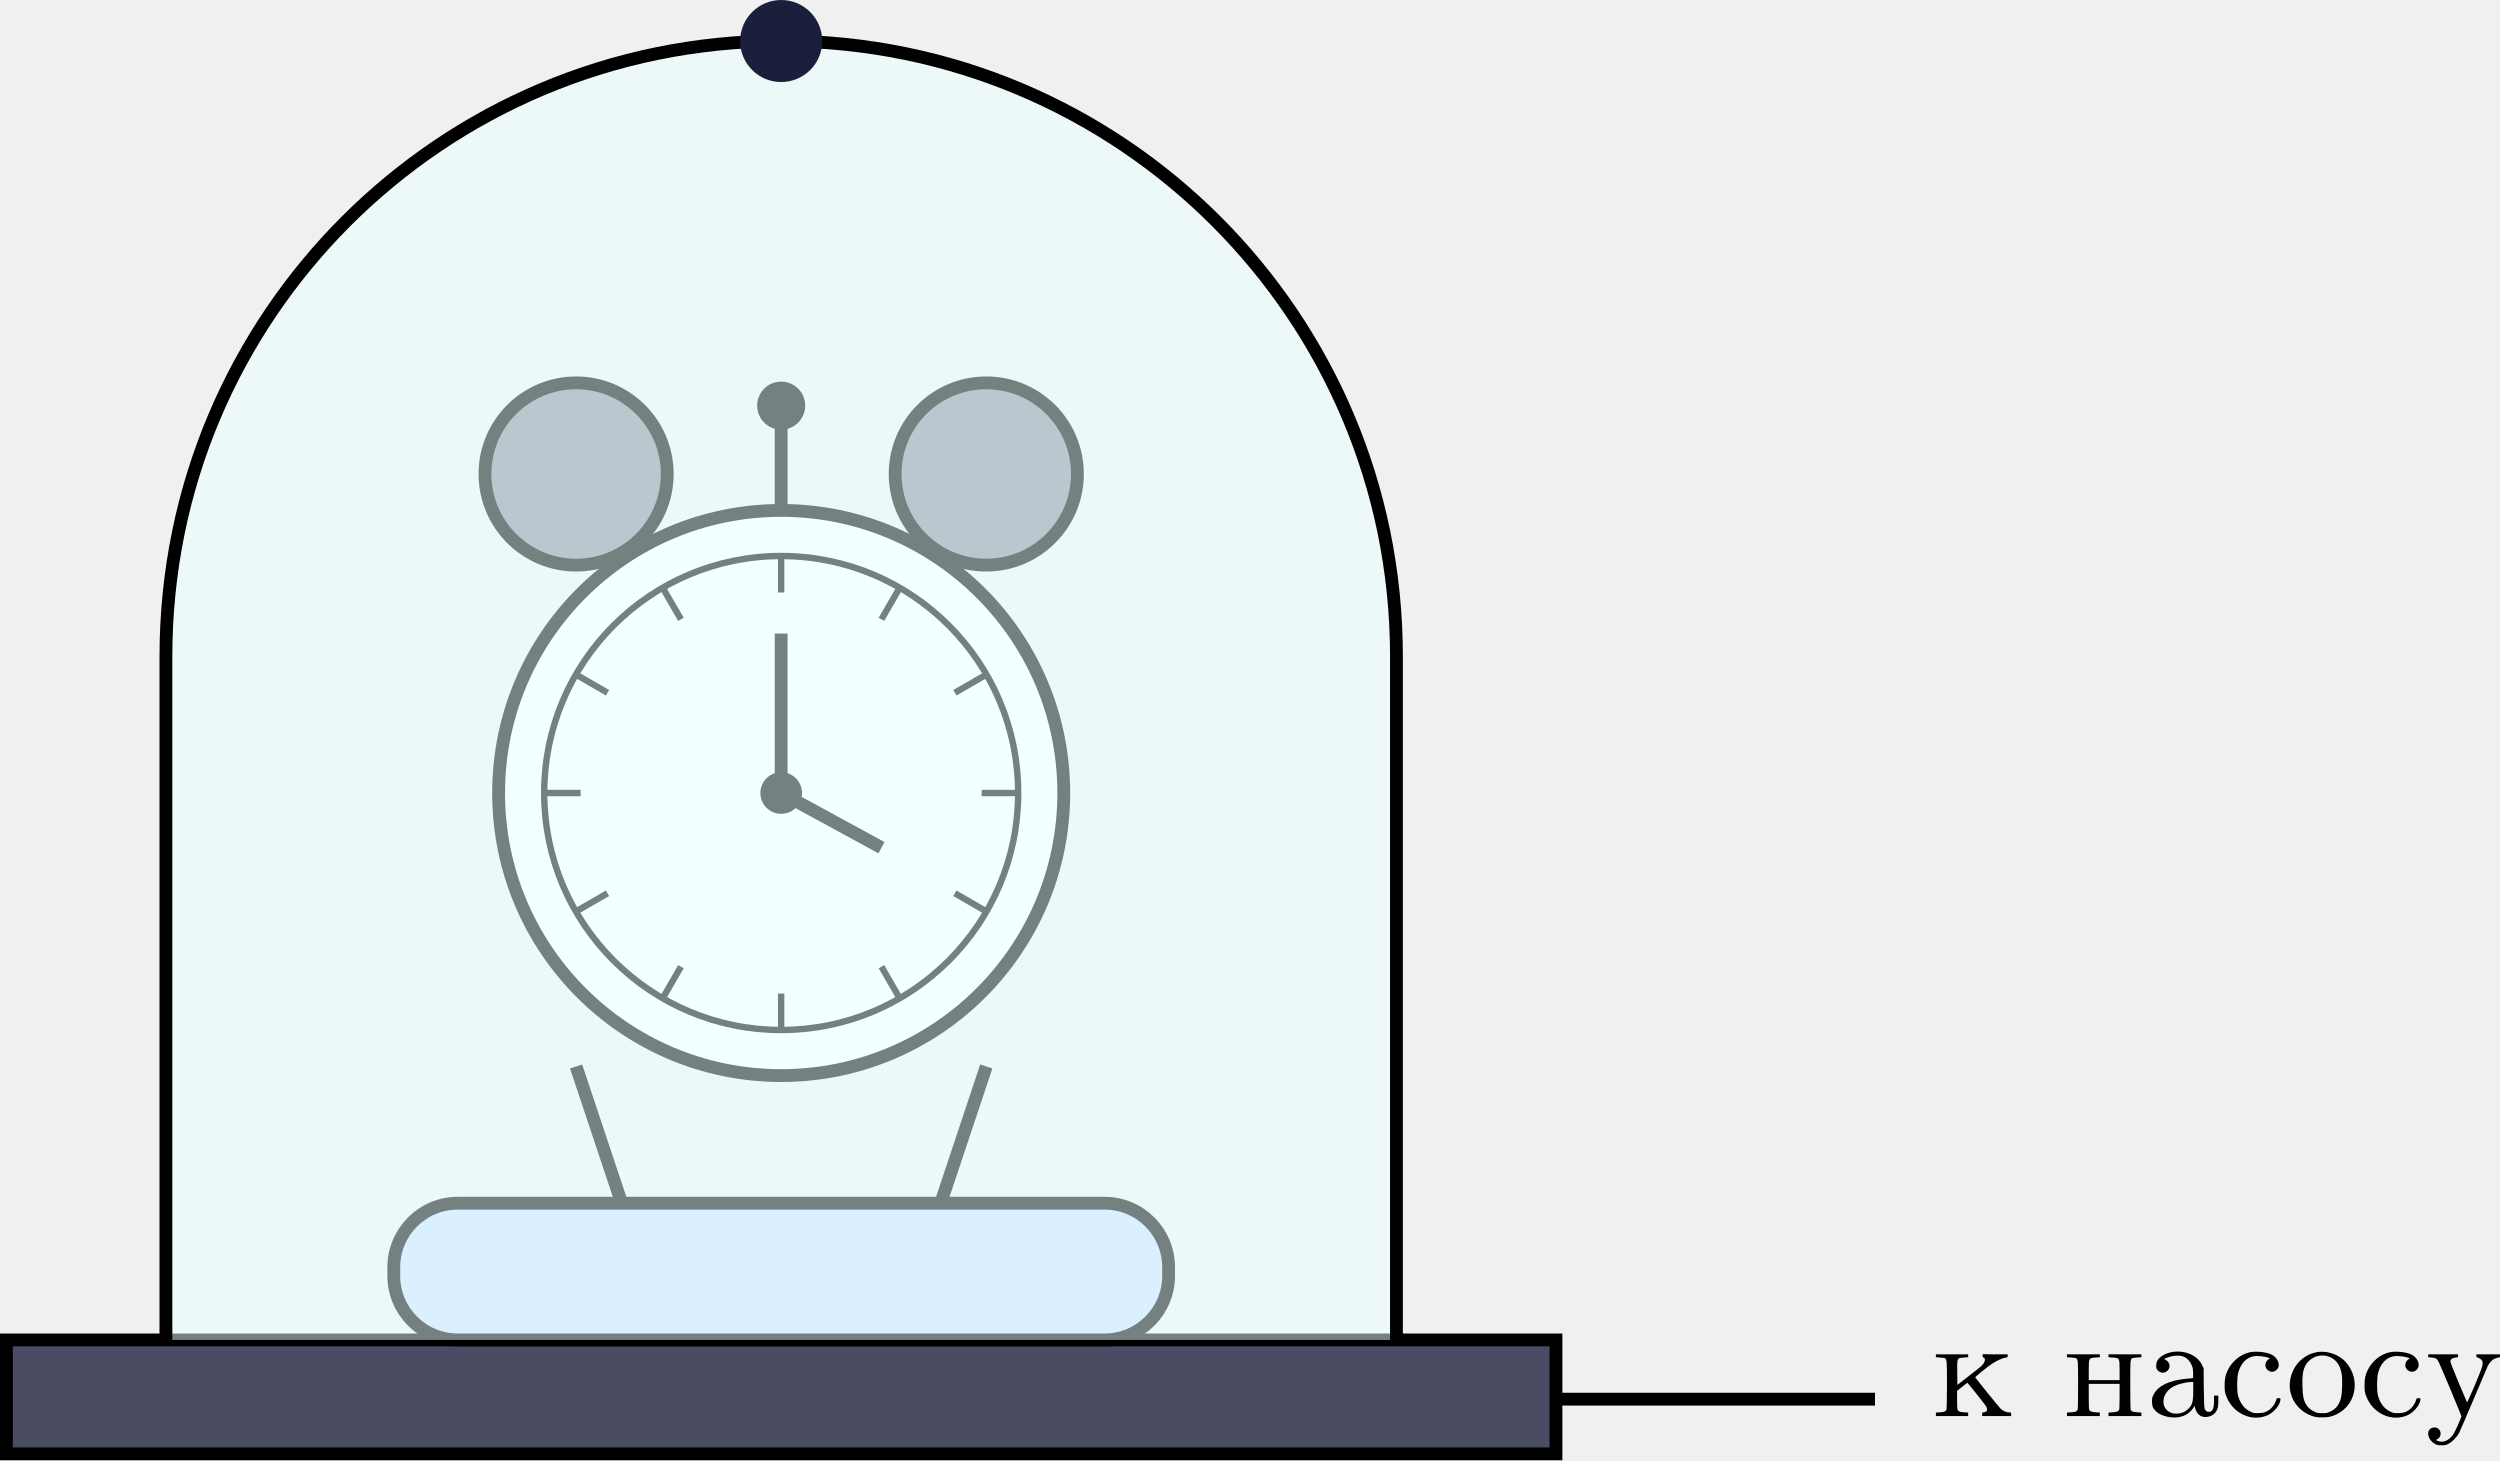
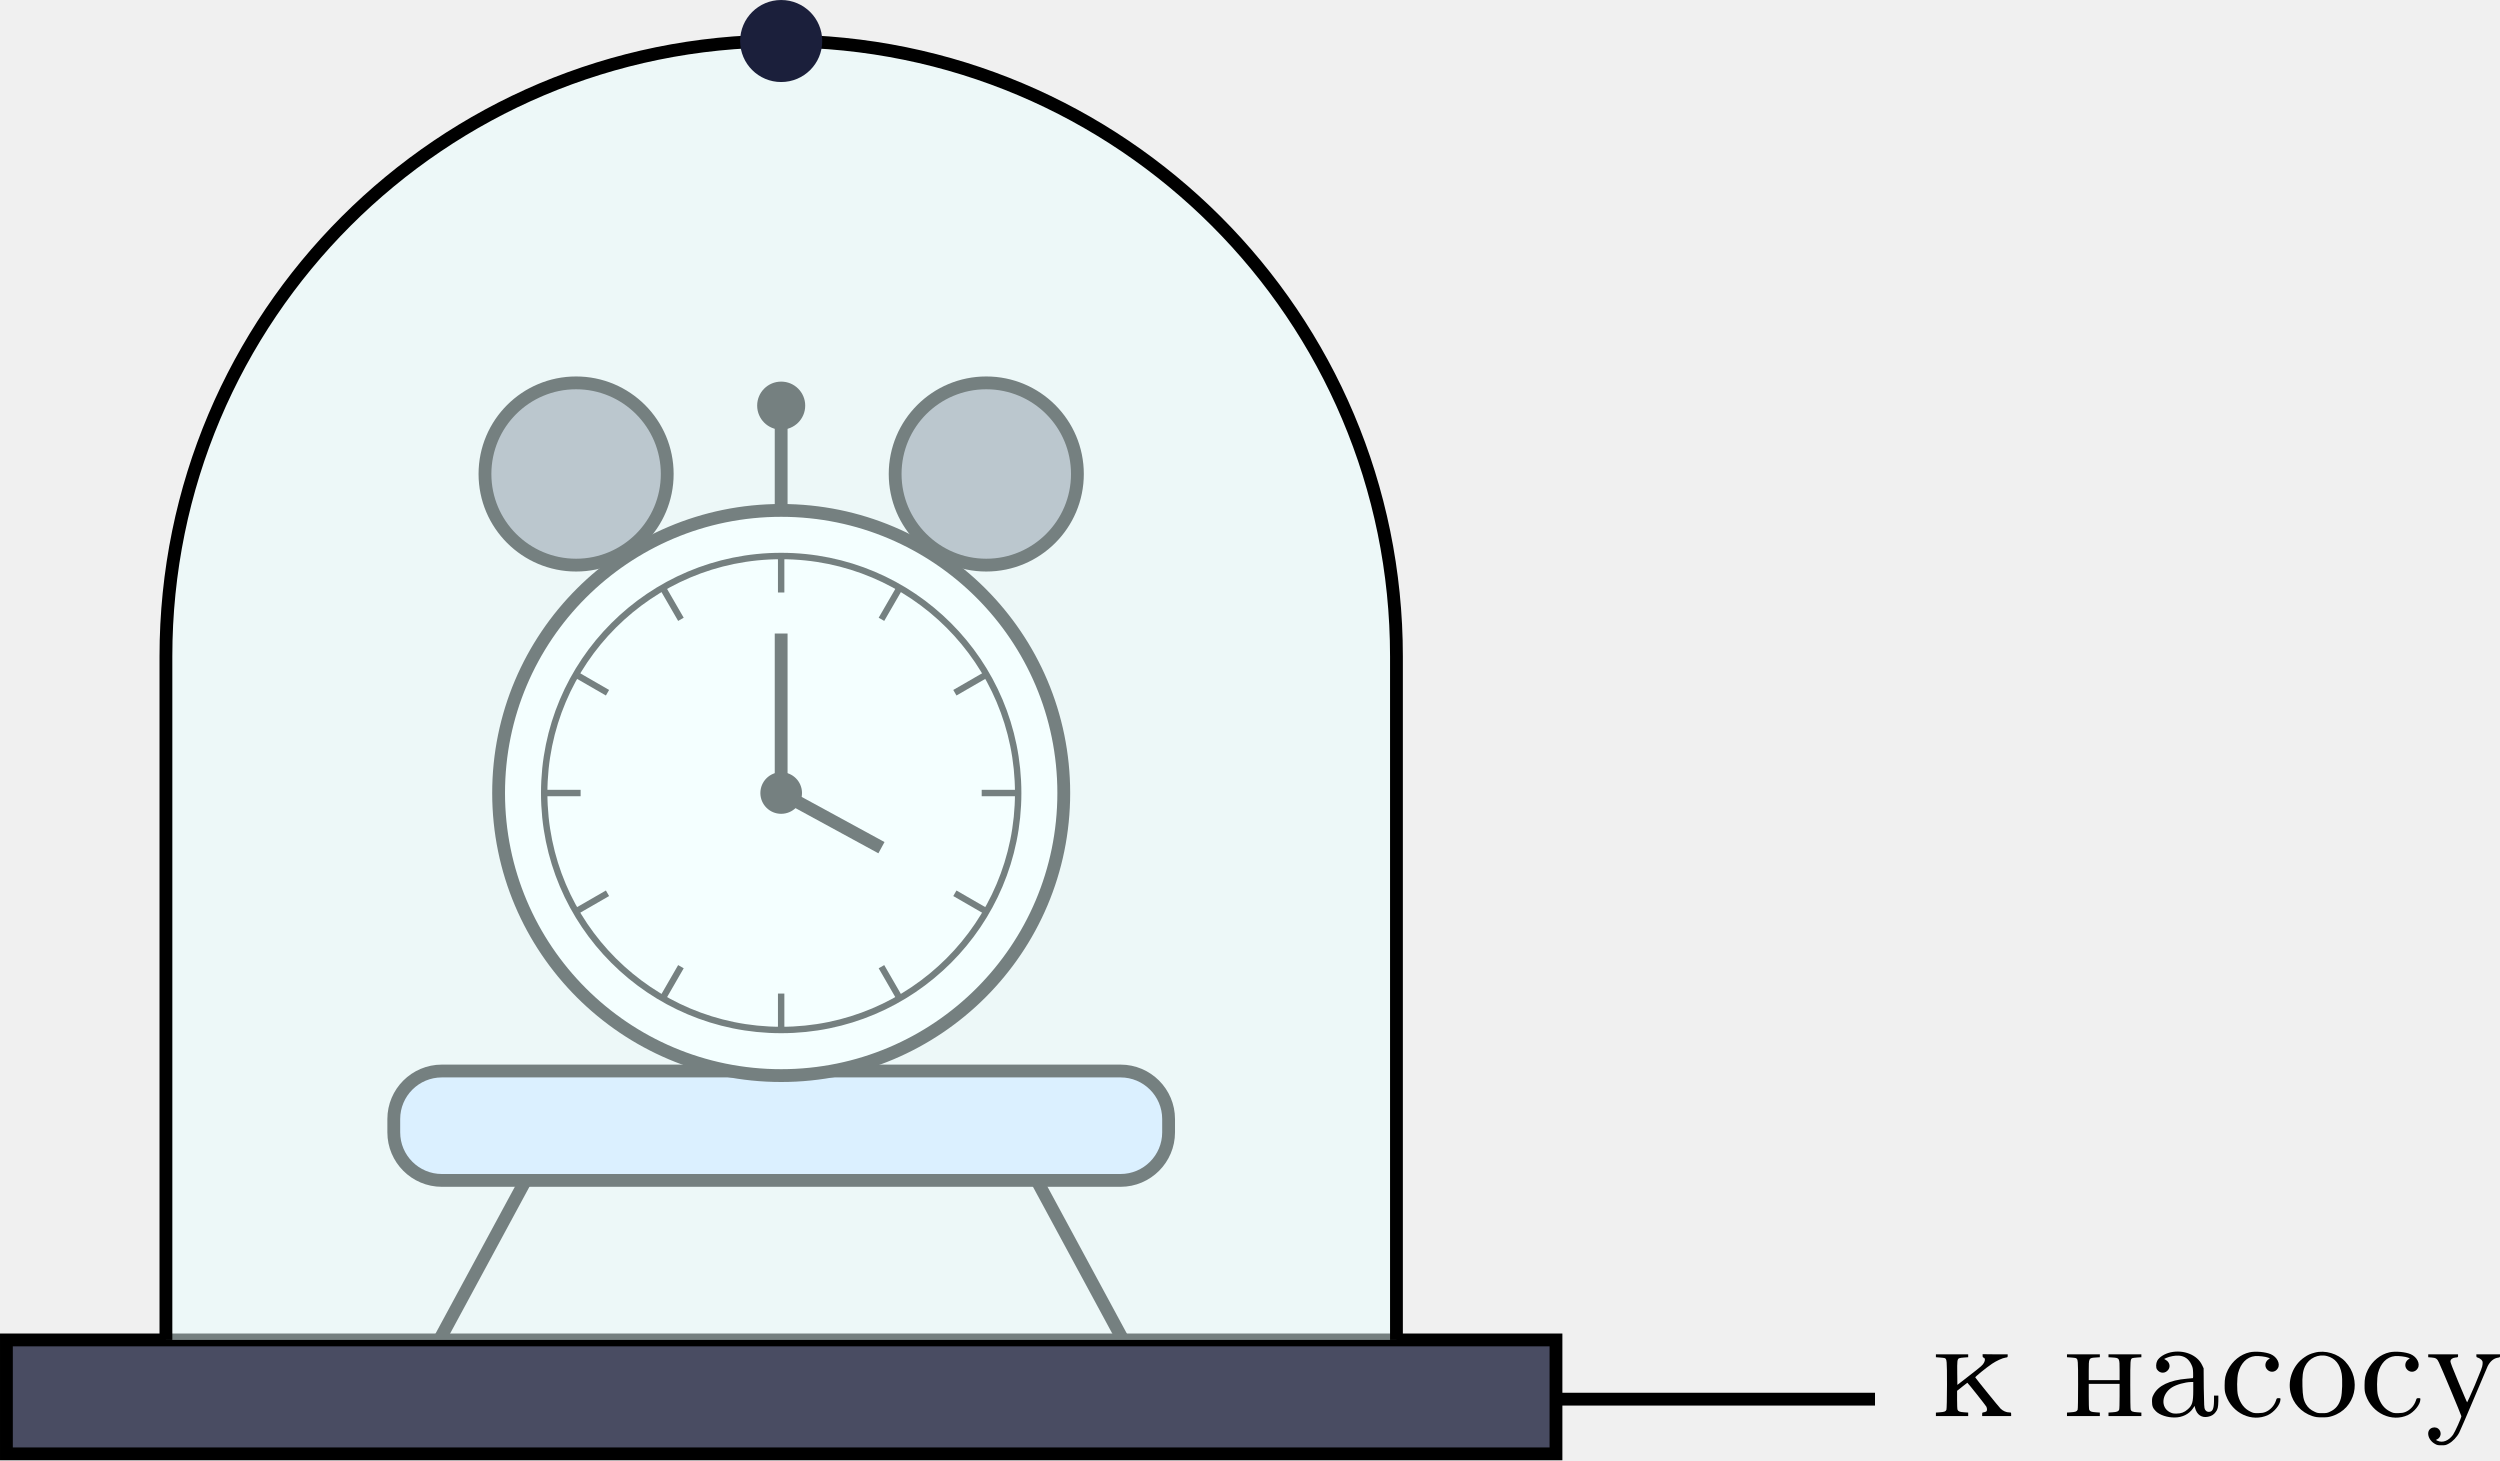
<svg xmlns="http://www.w3.org/2000/svg" xmlns:xlink="http://www.w3.org/1999/xlink" version="1.1" width="202.142pt" height="118.072pt" viewBox="-70.008 -70.008 155.494 90.824">
  <defs>
    <path id="g0-224" d="M1.56-3.972C1.175-3.882 .852-3.676 .726-3.443C.646-3.282 .637-3.031 .708-2.914C.888-2.636 1.246-2.636 1.426-2.905C1.56-3.102 1.488-3.362 1.273-3.488L1.157-3.56L1.291-3.622C1.515-3.721 1.847-3.784 2.071-3.766C2.43-3.739 2.69-3.56 2.851-3.21C2.932-3.04 2.95-2.977 2.959-2.69C2.968-2.511 2.959-2.367 2.95-2.367C2.932-2.367 2.762-2.349 2.573-2.331C1.497-2.242 .789-1.901 .502-1.345C.412-1.175 .403-1.121 .403-.915C.403-.628 .457-.493 .646-.305C.879-.072 1.363 .09 1.82 .081C2.277 .081 2.708-.126 2.95-.484L3.049-.637L3.084-.502C3.192-.09 3.497 .117 3.882 .036C4.089 0 4.25-.099 4.358-.251C4.492-.421 4.519-.547 4.528-.933V-1.282H4.394H4.259V-.933C4.25-.448 4.169-.269 3.936-.269C3.829-.269 3.757-.314 3.694-.421C3.649-.511 3.64-.655 3.622-1.748L3.613-2.977L3.515-3.183C3.219-3.811 2.376-4.151 1.56-3.972ZM2.968-1.587C2.968-.879 2.905-.664 2.618-.421C2.421-.242 2.206-.161 1.928-.161C1.722-.161 1.668-.17 1.506-.251C.933-.547 .995-1.372 1.632-1.784C1.91-1.964 2.457-2.116 2.824-2.125H2.968Z" />
    <path id="g0-234" d="M.269-3.757V-3.667L.511-3.649C.646-3.64 .789-3.622 .816-3.613C.95-3.551 .959-3.506 .959-1.946C.959-1.094 .941-.448 .924-.403C.888-.296 .798-.26 .52-.242L.269-.224V-.117V-.009H1.273H2.277V-.117V-.224L2.026-.242C1.748-.26 1.659-.296 1.614-.403C1.596-.448 1.587-.726 1.587-1.031V-1.578L1.901-1.829C2.071-1.964 2.215-2.071 2.224-2.08C2.251-2.08 3.353-.69 3.407-.592C3.461-.484 3.461-.341 3.407-.296C3.38-.278 3.309-.251 3.255-.242C3.156-.233 3.147-.224 3.147-.117V-.009H4.044H4.949V-.126C4.949-.233 4.94-.233 4.842-.233C4.645-.233 4.447-.323 4.295-.466C4.178-.583 2.798-2.286 2.717-2.412C2.699-2.448 3.371-2.995 3.766-3.264C4.035-3.443 4.42-3.622 4.591-3.64C4.725-3.658 4.734-3.667 4.734-3.757V-3.847H3.954L3.174-3.856V-3.757C3.174-3.685 3.192-3.658 3.237-3.64C3.335-3.613 3.344-3.479 3.264-3.335C3.174-3.174 3.156-3.147 2.322-2.502L1.605-1.946L1.596-2.672C1.587-3.434 1.596-3.542 1.713-3.604C1.748-3.622 1.892-3.64 2.026-3.649L2.277-3.667V-3.757V-3.847H1.273H.269Z" />
    <path id="g0-237" d="M.233-3.757V-3.667L.484-3.649C.619-3.64 .753-3.622 .78-3.613C.924-3.551 .924-3.506 .924-1.946C.924-1.094 .915-.448 .897-.403C.852-.296 .771-.26 .484-.242L.233-.224V-.117V-.009H1.255H2.277V-.117V-.224L2.026-.242C1.748-.26 1.659-.296 1.614-.403C1.596-.448 1.587-.825 1.587-1.246V-2.008H2.546H3.506V-1.246C3.506-.825 3.497-.448 3.479-.403C3.434-.296 3.344-.26 3.067-.242L2.815-.224V-.117V-.009H3.838H4.86V-.117V-.224L4.609-.242C4.322-.26 4.232-.296 4.196-.403C4.178-.448 4.169-1.094 4.169-1.946C4.169-3.506 4.169-3.551 4.304-3.613C4.34-3.622 4.474-3.64 4.609-3.649L4.86-3.667V-3.757V-3.847H3.838H2.815V-3.757V-3.667L3.067-3.649C3.506-3.622 3.506-3.622 3.506-2.833V-2.242H2.546H1.587V-2.833C1.587-3.622 1.587-3.622 2.026-3.649L2.277-3.667V-3.757V-3.847H1.255H.233Z" />
    <path id="g0-238" d="M1.829-3.954C1.551-3.882 1.39-3.811 1.175-3.658C.493-3.201 .134-2.295 .314-1.488C.466-.807 .986-.233 1.668-.009C1.901 .063 1.973 .072 2.286 .072C2.609 .072 2.681 .063 2.914-.009C4.358-.475 4.779-2.26 3.721-3.398C3.264-3.891 2.457-4.125 1.829-3.954ZM2.591-3.739C3.093-3.604 3.389-3.237 3.497-2.645C3.56-2.286 3.533-1.426 3.452-1.121C3.344-.708 3.129-.439 2.771-.278C2.609-.197 2.555-.188 2.286-.188C2.026-.188 1.973-.197 1.811-.278C1.569-.386 1.408-.529 1.282-.735C1.121-1.004 1.076-1.255 1.058-1.856C1.04-2.475 1.076-2.798 1.219-3.102C1.462-3.613 2.044-3.882 2.591-3.739Z" />
    <path id="g0-241" d="M1.865-3.972C1.3-3.847 .798-3.434 .52-2.887C.359-2.555 .314-2.349 .314-1.919C.314-1.587 .323-1.515 .395-1.3C.789-.17 2.017 .395 3.013-.072C3.389-.251 3.775-.717 3.784-1.022C3.793-1.121 3.784-1.121 3.676-1.121C3.56-1.121 3.551-1.121 3.506-.968C3.398-.646 3.147-.377 2.851-.26C2.717-.206 2.618-.197 2.394-.188C2.134-.188 2.089-.197 1.91-.287C1.533-.466 1.282-.798 1.148-1.282C1.067-1.578 1.076-2.385 1.157-2.699C1.246-3.013 1.354-3.21 1.533-3.407C1.722-3.604 1.946-3.712 2.215-3.739C2.439-3.757 2.869-3.703 3.022-3.64L3.129-3.596L3.04-3.533C2.851-3.407 2.789-3.147 2.914-2.959C3.093-2.69 3.461-2.699 3.622-2.977C3.793-3.255 3.578-3.685 3.183-3.856C2.851-3.999 2.224-4.053 1.865-3.972Z" />
    <path id="g0-243" d="M.179-3.757V-3.667L.386-3.649C.655-3.631 .735-3.578 .843-3.344C.986-3.058 2.242-.045 2.242 0C2.242 .099 1.847 .977 1.722 1.157C1.453 1.524 1.085 1.677 .762 1.533L.655 1.479L.753 1.426C1.049 1.264 1.004 .825 .69 .717C.583 .69 .547 .69 .439 .717C.018 .852 .126 1.47 .61 1.731C.735 1.802 .798 1.811 1.013 1.811C1.246 1.811 1.282 1.802 1.462 1.704C1.695 1.578 1.964 1.3 2.107 1.022C2.161 .915 2.573-.027 3.013-1.076C3.452-2.116 3.847-3.04 3.882-3.12C4.035-3.416 4.259-3.604 4.519-3.64C4.636-3.658 4.645-3.667 4.645-3.757V-3.847H3.909H3.174V-3.757C3.174-3.676 3.192-3.658 3.273-3.64C3.318-3.631 3.407-3.578 3.47-3.524C3.569-3.416 3.569-3.407 3.56-3.228C3.551-3.067 3.47-2.869 3.084-1.937C2.824-1.336 2.609-.852 2.6-.861C2.582-.87 2.349-1.435 2.062-2.107C1.695-2.995 1.551-3.353 1.56-3.416C1.578-3.551 1.695-3.631 1.883-3.649C2.026-3.658 2.035-3.667 2.035-3.757V-3.847H1.103H.179Z" />
  </defs>
  <g id="page1">
    <path d="M-69.609 20.418V13.332H26.77V20.418Z" fill="#494c62" />
    <path d="M-69.609 20.418V13.332H26.77V20.418Z" stroke="#000" fill="none" stroke-width=".797" stroke-miterlimit="10" />
    <path d="M26.77 17.016H46.613" stroke="#000" fill="none" stroke-width=".797" stroke-miterlimit="10" />
    <g transform="matrix(1 0 0 1 71.5512 -2.3432)">
      <use x="-21.42" y="20.418" xlink:href="#g0-234" />
      <use x="-13.231" y="20.418" xlink:href="#g0-237" />
      <use x="-8.112" y="20.418" xlink:href="#g0-224" />
      <use x="-3.506" y="20.418" xlink:href="#g0-241" />
      <use x=".589" y="20.418" xlink:href="#g0-238" />
      <use x="5.196" y="20.418" xlink:href="#g0-241" />
      <use x="9.291" y="20.418" xlink:href="#g0-243" />
    </g>
-     <path d="M-45.516 9.348V8.812C-45.516 6.609-43.73 4.828-41.531 4.828H-1.309C.891 4.828 2.676 6.609 2.676 8.812V9.348C2.676 11.547 .891 13.332-1.309 13.332H-41.531C-43.73 13.332-45.516 11.547-45.516 9.348Z" fill="#cce0ff" />
-     <path d="M-45.516 9.348V8.812C-45.516 6.609-43.73 4.828-41.531 4.828H-1.309C.891 4.828 2.676 6.609 2.676 8.812V9.348C2.676 11.547 .891 13.332-1.309 13.332H-41.531C-43.73 13.332-45.516 11.547-45.516 9.348Z" stroke="#000" fill="none" stroke-width=".797" stroke-miterlimit="10" />
-     <path d="M-31.34 4.828L-34.176-3.676" stroke="#000" fill="none" stroke-width=".797" stroke-miterlimit="10" />
-     <path d="M-11.5 4.828L-8.664-3.676" stroke="#000" fill="none" stroke-width=".797" stroke-miterlimit="10" />
+     <path d="M-37.012 2.844L-42.68 13.332" stroke="#000" fill="none" stroke-width=".797" stroke-miterlimit="10" />
+     <path d="M-5.828 2.844L-.16 13.332" stroke="#000" fill="none" stroke-width=".797" stroke-miterlimit="10" />
+     <path d="M-45.516 .422V-.406C-45.516-2.055-44.176-3.394-42.527-3.394H-.312C1.336-3.394 2.676-2.055 2.676-.406V.422C2.676 2.07 1.336 3.41-.312 3.41H-42.527C-44.176 3.41-45.516 2.07-45.516 .422Z" fill="#cce0ff" />
+     <path d="M-45.516 .422V-.406C-45.516-2.055-44.176-3.394-42.527-3.394H-.312C1.336-3.394 2.676-2.055 2.676-.406V.422C2.676 2.07 1.336 3.41-.312 3.41H-42.527C-44.176 3.41-45.516 2.07-45.516 .422Z" stroke="#000" fill="none" stroke-width=".797" stroke-miterlimit="10" />
    <path d="M-28.508-40.527C-28.508-43.66-31.047-46.195-34.176-46.195C-37.309-46.195-39.844-43.66-39.844-40.527C-39.844-37.398-37.309-34.859-34.176-34.859C-31.047-34.859-28.508-37.398-28.508-40.527Z" fill="#8d8f9d" />
    <path d="M-28.508-40.527C-28.508-43.66-31.047-46.195-34.176-46.195C-37.309-46.195-39.844-43.66-39.844-40.527C-39.844-37.398-37.309-34.859-34.176-34.859C-31.047-34.859-28.508-37.398-28.508-40.527Z" stroke="#000" fill="none" stroke-width=".797" stroke-miterlimit="10" />
    <path d="M-2.996-40.527C-2.996-43.66-5.531-46.195-8.664-46.195C-11.797-46.195-14.332-43.66-14.332-40.527C-14.332-37.398-11.797-34.859-8.664-34.859C-5.531-34.859-2.996-37.398-2.996-40.527Z" fill="#8d8f9d" />
    <path d="M-2.996-40.527C-2.996-43.66-5.531-46.195-8.664-46.195C-11.797-46.195-14.332-43.66-14.332-40.527C-14.332-37.398-11.797-34.859-8.664-34.859C-5.531-34.859-2.996-37.398-2.996-40.527Z" stroke="#000" fill="none" stroke-width=".797" stroke-miterlimit="10" />
    <path d="M-21.422-37.691V-44.781" stroke="#000" fill="none" stroke-width=".797" stroke-miterlimit="10" />
    <path d="M-19.926-44.781C-19.926-45.605-20.594-46.273-21.422-46.273C-22.246-46.273-22.914-45.605-22.914-44.781C-22.914-43.953-22.246-43.285-21.422-43.285C-20.594-43.285-19.926-43.953-19.926-44.781Z" />
    <path d="M-3.844-20.684C-3.844-30.391-11.715-38.262-21.422-38.262C-31.125-38.262-38.996-30.391-38.996-20.684C-38.996-10.98-31.125-3.109-21.422-3.109C-11.715-3.109-3.844-10.98-3.844-20.684Z" fill="#fff" />
    <path d="M-3.844-20.684C-3.844-30.391-11.715-38.262-21.422-38.262C-31.125-38.262-38.996-30.391-38.996-20.684C-38.996-10.98-31.125-3.109-21.422-3.109C-11.715-3.109-3.844-10.98-3.844-20.684Z" stroke="#000" fill="none" stroke-width=".797" stroke-miterlimit="10" />
    <path d="M-6.68-20.684C-6.68-28.824-13.277-35.426-21.422-35.426C-29.562-35.426-36.16-28.824-36.16-20.684S-29.562-5.945-21.422-5.945C-13.277-5.945-6.68-12.543-6.68-20.684Z" stroke="#000" fill="none" stroke-width=".399" stroke-miterlimit="10" />
    <path d="M-8.949-20.684H-6.68" stroke="#000" fill="none" stroke-width=".399" stroke-miterlimit="10" />
    <path d="M-10.617-26.922L-8.656-28.055" stroke="#000" fill="none" stroke-width=".399" stroke-miterlimit="10" />
    <path d="M-15.184-31.488L-14.051-33.449" stroke="#000" fill="none" stroke-width=".399" stroke-miterlimit="10" />
    <path d="M-21.422-33.156V-35.426" stroke="#000" fill="none" stroke-width=".399" stroke-miterlimit="10" />
    <path d="M-27.656-31.488L-28.789-33.449" stroke="#000" fill="none" stroke-width=".399" stroke-miterlimit="10" />
    <path d="M-32.223-26.922L-34.188-28.055" stroke="#000" fill="none" stroke-width=".399" stroke-miterlimit="10" />
    <path d="M-33.895-20.684H-36.16" stroke="#000" fill="none" stroke-width=".399" stroke-miterlimit="10" />
    <path d="M-32.223-14.449L-34.188-13.316" stroke="#000" fill="none" stroke-width=".399" stroke-miterlimit="10" />
    <path d="M-27.656-9.883L-28.789-7.918" stroke="#000" fill="none" stroke-width=".399" stroke-miterlimit="10" />
    <path d="M-21.422-8.211V-5.945" stroke="#000" fill="none" stroke-width=".399" stroke-miterlimit="10" />
    <path d="M-15.184-9.883L-14.051-7.918" stroke="#000" fill="none" stroke-width=".399" stroke-miterlimit="10" />
    <path d="M-10.617-14.449L-8.656-13.316" stroke="#000" fill="none" stroke-width=".399" stroke-miterlimit="10" />
    <path d="M-21.422-20.684V-30.605" stroke="#000" fill="none" stroke-width=".797" stroke-miterlimit="10" />
    <path d="M-21.422-20.684L-15.184-17.285" stroke="#000" fill="none" stroke-width=".797" stroke-miterlimit="10" />
    <path d="M-20.125-20.684C-20.125-21.398-20.703-21.98-21.422-21.98C-22.137-21.98-22.715-21.398-22.715-20.684S-22.137-19.391-21.422-19.391C-20.703-19.391-20.125-19.969-20.125-20.684Z" />
    <path d="M-59.688 13.332V-29.188C-59.688-50.324-42.555-67.457-21.422-67.457C-.285-67.457 16.848-50.324 16.848-29.188V13.332" fill="#ebffff" fill-opacity=".5" />
    <path d="M-59.688 13.332V-29.188C-59.688-50.324-42.555-67.457-21.422-67.457C-.285-67.457 16.848-50.324 16.848-29.188V13.332" stroke="#000" fill="none" stroke-width=".797" stroke-miterlimit="10" />
    <path d="M-18.867-67.457C-18.867-68.867-20.012-70.008-21.422-70.008C-22.828-70.008-23.973-68.867-23.973-67.457C-23.973-66.047-22.828-64.906-21.422-64.906C-20.012-64.906-18.867-66.047-18.867-67.457Z" fill="#1b1f3b" />
  </g>
</svg>
